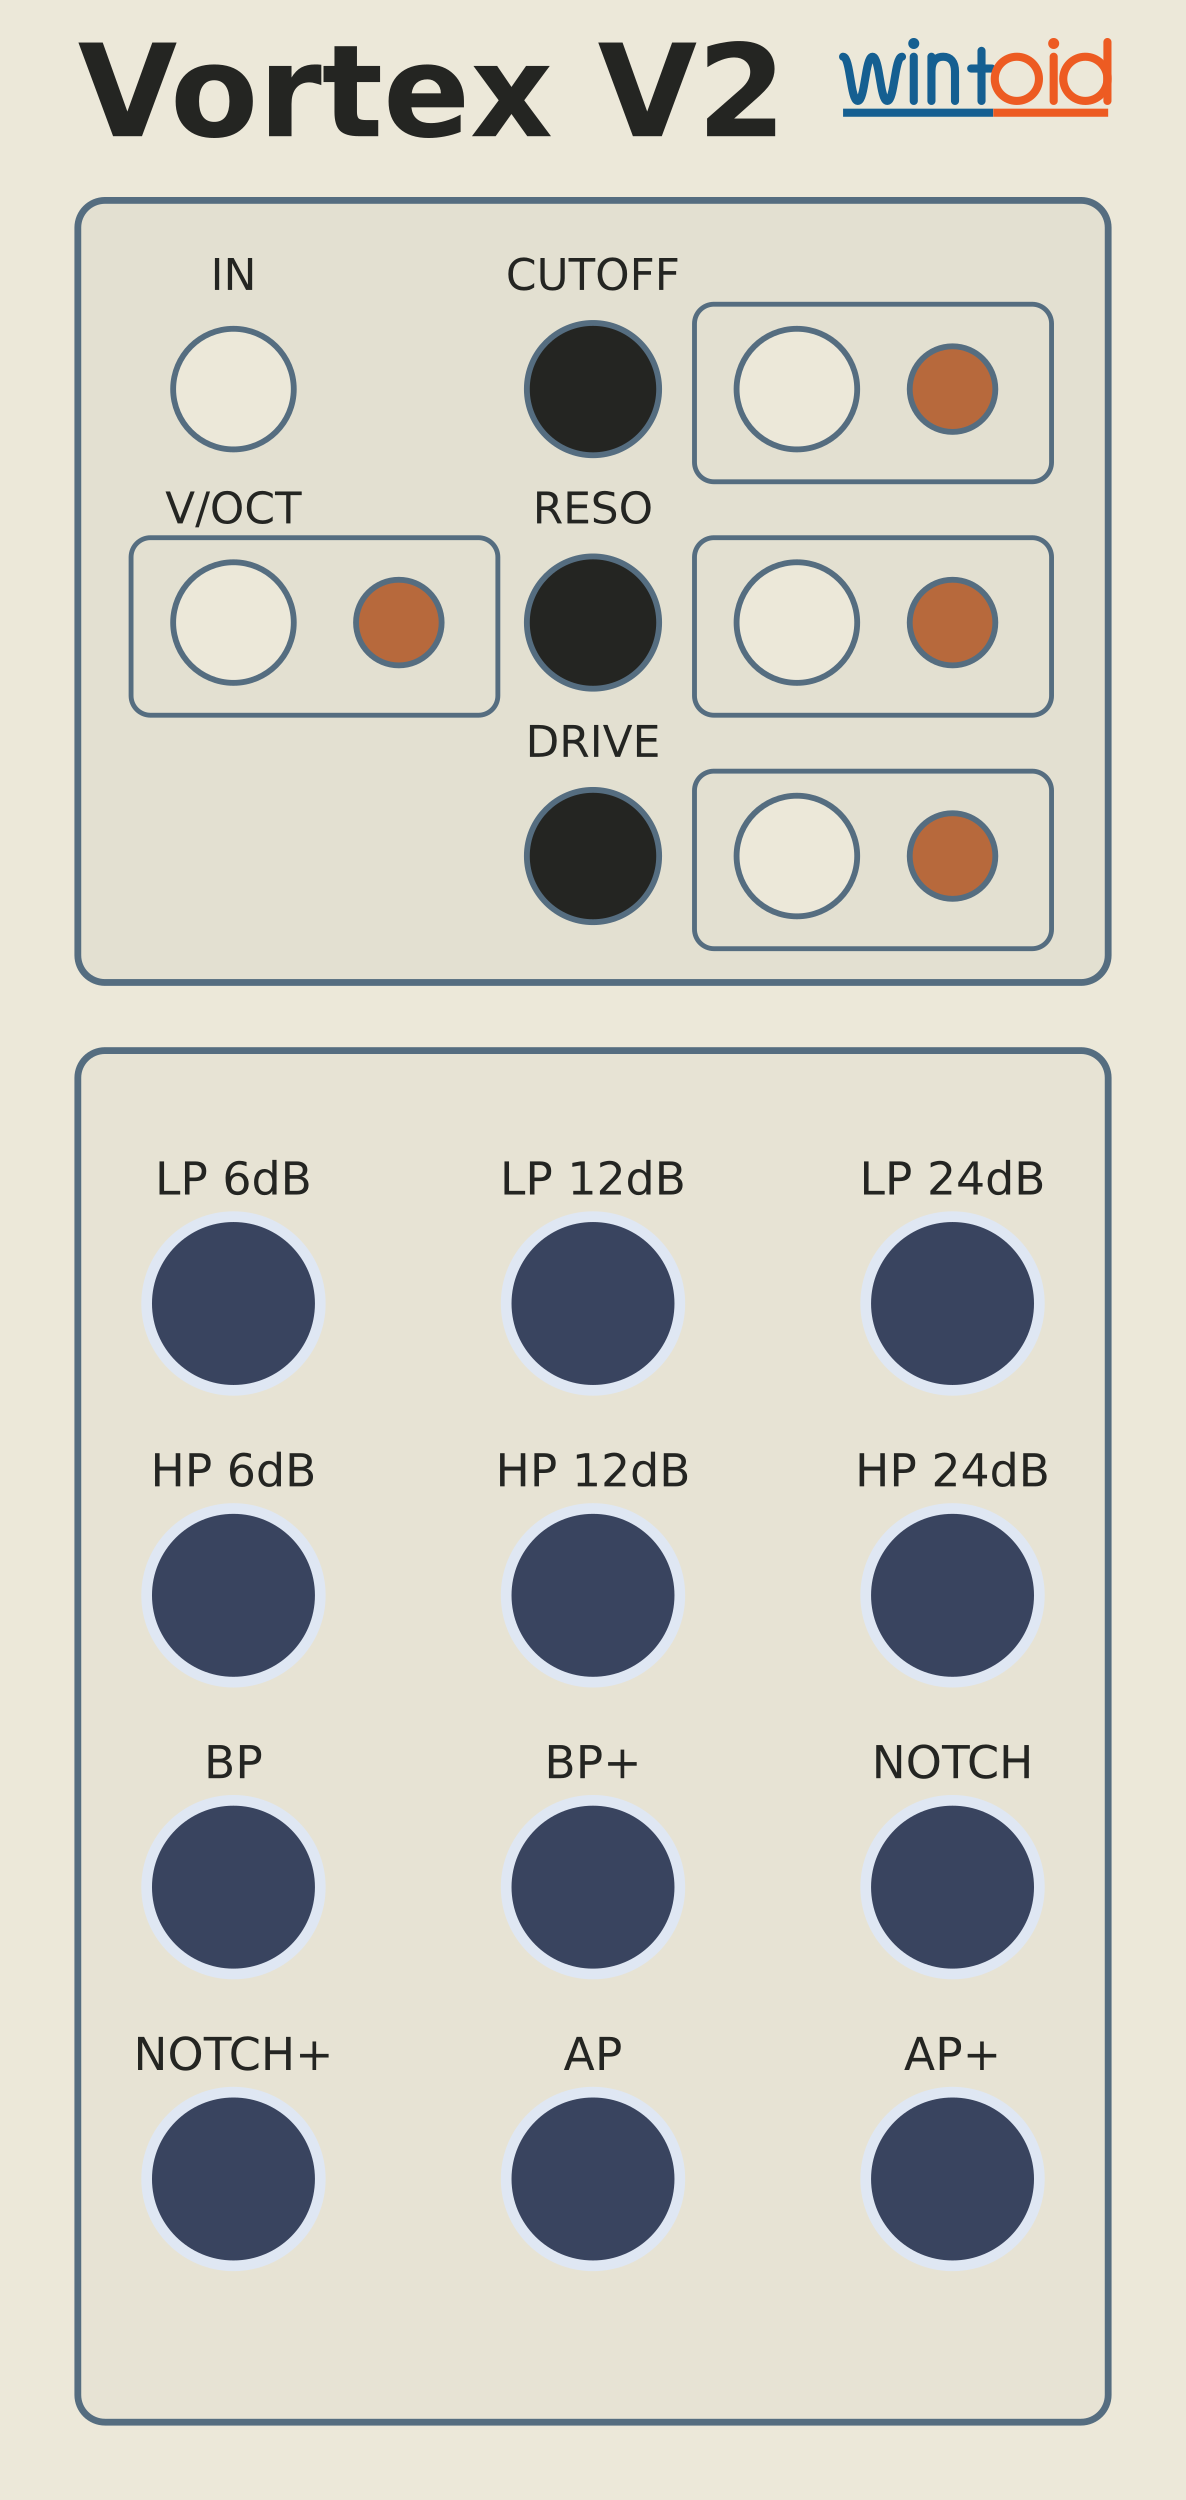
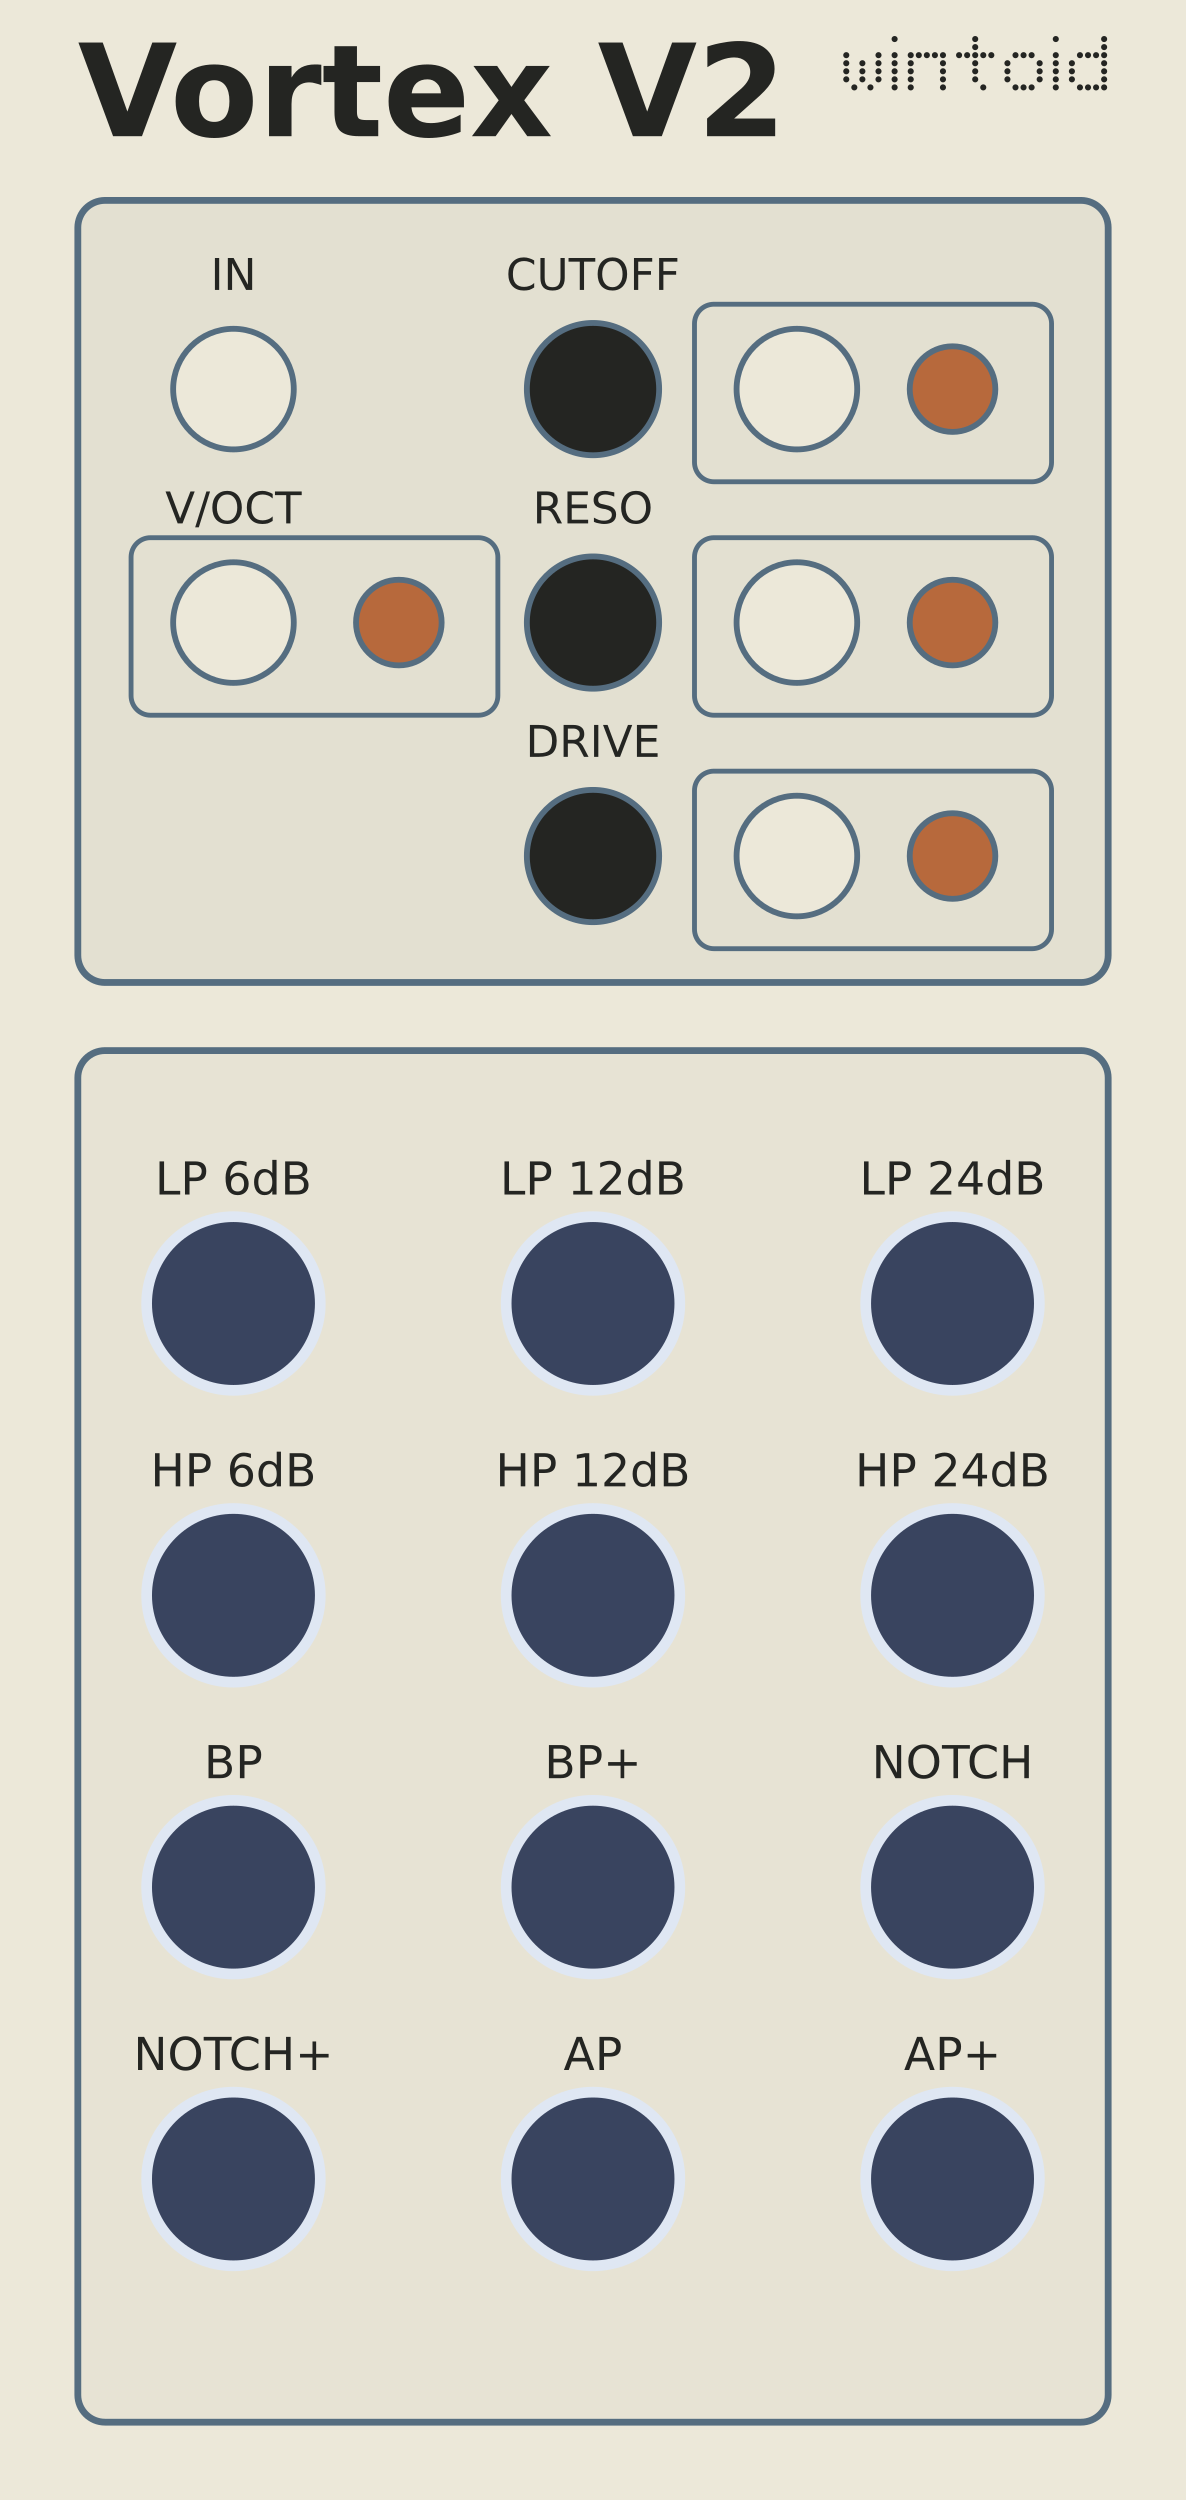
<svg xmlns="http://www.w3.org/2000/svg" width="60.96mm" height="128.5mm" viewBox="0 0 60.96 128.5">
  <rect x="0" y="0" width="60.96" height="128.5" fill="#ece8d9" stroke="#ece8d9" stroke-width="0" />
-   <g id="wintoid-logo" transform="translate(43.334 5.188) scale(0.0757)">
-     <g id="wint-glyphs" fill="none" stroke="#155f91" stroke-width="5.5" stroke-linecap="round" stroke-linejoin="round">
-       <path data-mark="w" d="M 0 -30 C 5 -30 5 0 10 0 C 15 0 15 -30 20 -30 C 25 -30 25 0 30 0 C 35 0 35 -30 40 -30" />
-       <path data-mark="i" d="M 48 0 L 48 -30" />
-       <path data-mark="n" d="M 60 0 L 60 -30 M 60 -20 C 60 -28 64 -30 68 -30 C 73 -30 76 -26.5 76 -20 L 76 0" />
-       <path data-mark="t" d="M 94 0 L 94 -34 M 87 -22 L 101 -22" />
-       <circle data-mark="wint-i-dot" cx="48" cy="-39" r="3.75" fill="#155f91" stroke="none" />
+   <g id="wintoid-logo" transform="translate(43.291 1.8) scale(0.4142)">
+     <g id="wintoid-dots" fill="#242522">
+       <circle cx="0.5" cy="2.5" r="0.38" fill="#242522" />
+       <circle cx="4.5" cy="2.5" r="0.38" fill="#242522" />
+       <circle cx="0.5" cy="3.5" r="0.38" fill="#242522" />
+       <circle cx="2.5" cy="3.5" r="0.38" fill="#242522" />
+       <circle cx="4.5" cy="3.5" r="0.38" fill="#242522" />
+       <circle cx="0.5" cy="4.5" r="0.38" fill="#242522" />
+       <circle cx="2.5" cy="4.5" r="0.38" fill="#242522" />
+       <circle cx="4.5" cy="4.5" r="0.38" fill="#242522" />
+       <circle cx="0.5" cy="5.5" r="0.38" fill="#242522" />
+       <circle cx="2.5" cy="5.5" r="0.38" fill="#242522" />
+       <circle cx="4.5" cy="5.5" r="0.38" fill="#242522" />
+       <circle cx="1.5" cy="6.5" r="0.38" fill="#242522" />
+       <circle cx="3.5" cy="6.5" r="0.38" fill="#242522" />
+       <circle cx="6.5" cy="0.5" r="0.38" fill="#242522" />
+       <circle cx="6.5" cy="2.5" r="0.38" fill="#242522" />
+       <circle cx="6.5" cy="3.5" r="0.38" fill="#242522" />
+       <circle cx="6.5" cy="4.5" r="0.38" fill="#242522" />
+       <circle cx="6.5" cy="5.5" r="0.38" fill="#242522" />
+       <circle cx="6.5" cy="6.5" r="0.38" fill="#242522" />
+       <circle cx="8.5" cy="2.5" r="0.38" fill="#242522" />
+       <circle cx="9.5" cy="2.5" r="0.38" fill="#242522" />
+       <circle cx="10.5" cy="2.5" r="0.38" fill="#242522" />
+       <circle cx="11.5" cy="2.5" r="0.38" fill="#242522" />
+       <circle cx="12.5" cy="2.5" r="0.38" fill="#242522" />
+       <circle cx="8.5" cy="3.5" r="0.38" fill="#242522" />
+       <circle cx="12.5" cy="3.5" r="0.38" fill="#242522" />
+       <circle cx="8.5" cy="4.5" r="0.38" fill="#242522" />
+       <circle cx="12.5" cy="4.5" r="0.38" fill="#242522" />
+       <circle cx="8.5" cy="5.5" r="0.38" fill="#242522" />
+       <circle cx="12.5" cy="5.5" r="0.38" fill="#242522" />
+       <circle cx="8.5" cy="6.5" r="0.38" fill="#242522" />
+       <circle cx="12.5" cy="6.5" r="0.38" fill="#242522" />
+       <circle cx="16.5" cy="0.5" r="0.38" fill="#242522" />
+       <circle cx="16.5" cy="1.5" r="0.38" fill="#242522" />
+       <circle cx="14.5" cy="2.5" r="0.38" fill="#242522" />
+       <circle cx="15.5" cy="2.5" r="0.38" fill="#242522" />
+       <circle cx="16.5" cy="2.5" r="0.38" fill="#242522" />
+       <circle cx="17.5" cy="2.5" r="0.38" fill="#242522" />
+       <circle cx="18.5" cy="2.5" r="0.38" fill="#242522" />
+       <circle cx="16.5" cy="3.5" r="0.38" fill="#242522" />
+       <circle cx="16.5" cy="4.5" r="0.38" fill="#242522" />
+       <circle cx="16.5" cy="5.5" r="0.38" fill="#242522" />
+       <circle cx="17.5" cy="6.5" r="0.38" fill="#242522" />
+       <circle cx="21.5" cy="2.5" r="0.38" fill="#242522" />
+       <circle cx="22.5" cy="2.5" r="0.38" fill="#242522" />
+       <circle cx="23.5" cy="2.5" r="0.38" fill="#242522" />
+       <circle cx="20.5" cy="3.5" r="0.38" fill="#242522" />
+       <circle cx="24.5" cy="3.5" r="0.38" fill="#242522" />
+       <circle cx="20.5" cy="4.5" r="0.38" fill="#242522" />
+       <circle cx="24.5" cy="4.5" r="0.38" fill="#242522" />
+       <circle cx="20.5" cy="5.5" r="0.38" fill="#242522" />
+       <circle cx="24.5" cy="5.5" r="0.38" fill="#242522" />
+       <circle cx="21.5" cy="6.5" r="0.38" fill="#242522" />
+       <circle cx="22.5" cy="6.5" r="0.38" fill="#242522" />
+       <circle cx="23.5" cy="6.5" r="0.38" fill="#242522" />
+       <circle cx="26.5" cy="0.5" r="0.38" fill="#242522" />
+       <circle cx="26.5" cy="2.5" r="0.38" fill="#242522" />
+       <circle cx="26.5" cy="3.5" r="0.38" fill="#242522" />
+       <circle cx="26.5" cy="4.5" r="0.38" fill="#242522" />
+       <circle cx="26.5" cy="5.5" r="0.38" fill="#242522" />
+       <circle cx="26.5" cy="6.5" r="0.38" fill="#242522" />
+       <circle cx="32.5" cy="0.5" r="0.38" fill="#242522" />
+       <circle cx="32.5" cy="1.5" r="0.38" fill="#242522" />
+       <circle cx="29.5" cy="2.5" r="0.38" fill="#242522" />
+       <circle cx="30.5" cy="2.5" r="0.38" fill="#242522" />
+       <circle cx="31.5" cy="2.5" r="0.38" fill="#242522" />
+       <circle cx="32.5" cy="2.5" r="0.38" fill="#242522" />
+       <circle cx="28.5" cy="3.5" r="0.38" fill="#242522" />
+       <circle cx="32.5" cy="3.5" r="0.38" fill="#242522" />
+       <circle cx="28.5" cy="4.5" r="0.38" fill="#242522" />
+       <circle cx="32.5" cy="4.5" r="0.38" fill="#242522" />
+       <circle cx="28.5" cy="5.5" r="0.38" fill="#242522" />
+       <circle cx="32.5" cy="5.5" r="0.38" fill="#242522" />
+       <circle cx="29.5" cy="6.5" r="0.38" fill="#242522" />
+       <circle cx="30.5" cy="6.5" r="0.38" fill="#242522" />
+       <circle cx="31.5" cy="6.5" r="0.38" fill="#242522" />
+       <circle cx="32.5" cy="6.5" r="0.38" fill="#242522" />
    </g>
-     <line id="wint-underline" x1="0" y1="8" x2="102" y2="8" stroke="#155f91" stroke-width="5.5" stroke-linecap="butt" />
-     <g id="oid-glyphs" fill="none" stroke="#ed5b22" stroke-width="5.5" stroke-linecap="round" stroke-linejoin="round">
-       <circle data-mark="oid-o" cx="118" cy="-15" r="15" fill="none" stroke="#ed5b22" />
-       <path data-mark="i" d="M 143 0 L 143 -30" />
-       <circle data-mark="oid-i-dot" cx="143" cy="-39" r="3.75" fill="#ed5b22" stroke="none" />
-       <circle data-mark="oid-d" cx="164.5" cy="-15" r="15" fill="none" stroke="#ed5b22" />
-       <path data-mark="d-stem" d="M 179.5 0 L 179.5 -40" />
-     </g>
-     <line id="oid-underline" x1="102" y1="8" x2="180" y2="8" stroke="#ed5b22" stroke-width="5.5" stroke-linecap="butt" />
  </g>
  <text x="4" y="7" text-anchor="start" font-family="DejaVu Sans" font-size="6.6" font-weight="700" fill="#242522">Vortex V2</text>
  <rect id="controls-section" x="4" y="10.3" width="52.96" height="40.2" fill="#e3e0d1" stroke="#556d80" stroke-width="0.35" rx="1.4" />
  <rect id="outputs-section" x="4" y="54" width="52.96" height="70.5" fill="#e7e3d4" stroke="#556d80" stroke-width="0.35" rx="1.4" />
  <rect id="cutoff-cv-group" x="35.697" y="15.637" width="18.353" height="9.126" fill="none" stroke="#556d80" stroke-width="0.25" rx="1" />
  <rect id="resonance-cv-group" x="35.697" y="27.637" width="18.353" height="9.126" fill="none" stroke="#556d80" stroke-width="0.25" rx="1" />
  <rect id="drive-cv-group" x="35.697" y="39.637" width="18.353" height="9.126" fill="none" stroke="#556d80" stroke-width="0.25" rx="1" />
  <rect id="voct-group" x="6.737" y="27.637" width="18.853" height="9.126" fill="none" stroke="#556d80" stroke-width="0.25" rx="1" />
  <text x="30.48" y="14.9" text-anchor="middle" font-family="DejaVu Sans" font-size="2.25" font-weight="400" fill="#242522">CUTOFF</text>
  <circle cx="30.48" cy="20" r="3.4" fill="#242522" stroke="#556d80" stroke-width="0.3" />
  <circle cx="40.96" cy="20" r="3.1" fill="#ece8d9" stroke="#556d80" stroke-width="0.3" />
  <circle cx="48.96" cy="20" r="2.2" fill="#b7693c" stroke="#556d80" stroke-width="0.3" />
  <text x="30.48" y="26.9" text-anchor="middle" font-family="DejaVu Sans" font-size="2.25" font-weight="400" fill="#242522">RESO</text>
  <circle cx="30.48" cy="32" r="3.4" fill="#242522" stroke="#556d80" stroke-width="0.3" />
  <circle cx="40.96" cy="32" r="3.1" fill="#ece8d9" stroke="#556d80" stroke-width="0.3" />
  <circle cx="48.96" cy="32" r="2.2" fill="#b7693c" stroke="#556d80" stroke-width="0.3" />
  <text x="30.48" y="38.9" text-anchor="middle" font-family="DejaVu Sans" font-size="2.25" font-weight="400" fill="#242522">DRIVE</text>
  <circle cx="30.48" cy="44" r="3.4" fill="#242522" stroke="#556d80" stroke-width="0.3" />
  <circle cx="40.96" cy="44" r="3.1" fill="#ece8d9" stroke="#556d80" stroke-width="0.3" />
  <circle cx="48.96" cy="44" r="2.2" fill="#b7693c" stroke="#556d80" stroke-width="0.3" />
  <text x="12" y="14.9" text-anchor="middle" font-family="DejaVu Sans" font-size="2.25" font-weight="400" fill="#242522">IN</text>
  <circle cx="12" cy="20" r="3.1" fill="#ece8d9" stroke="#556d80" stroke-width="0.3" />
  <text x="12" y="26.9" text-anchor="middle" font-family="DejaVu Sans" font-size="2.25" font-weight="400" fill="#242522">V/OCT</text>
  <circle cx="12" cy="32" r="3.1" fill="#ece8d9" stroke="#556d80" stroke-width="0.3" />
  <circle cx="20.5" cy="32" r="2.2" fill="#b7693c" stroke="#556d80" stroke-width="0.3" />
  <text x="12" y="61.4" text-anchor="middle" font-family="DejaVu Sans" font-size="2.35" font-weight="400" fill="#242522">LP 6dB</text>
  <circle cx="12" cy="67" r="4.463" fill="#39445f" stroke="#dfe7f3" stroke-width="0.55" />
  <text x="30.48" y="61.4" text-anchor="middle" font-family="DejaVu Sans" font-size="2.35" font-weight="400" fill="#242522">LP 12dB</text>
  <circle cx="30.48" cy="67" r="4.463" fill="#39445f" stroke="#dfe7f3" stroke-width="0.55" />
  <text x="48.96" y="61.4" text-anchor="middle" font-family="DejaVu Sans" font-size="2.35" font-weight="400" fill="#242522">LP 24dB</text>
  <circle cx="48.96" cy="67" r="4.463" fill="#39445f" stroke="#dfe7f3" stroke-width="0.55" />
  <text x="12" y="76.4" text-anchor="middle" font-family="DejaVu Sans" font-size="2.35" font-weight="400" fill="#242522">HP 6dB</text>
  <circle cx="12" cy="82" r="4.463" fill="#39445f" stroke="#dfe7f3" stroke-width="0.55" />
  <text x="30.48" y="76.4" text-anchor="middle" font-family="DejaVu Sans" font-size="2.35" font-weight="400" fill="#242522">HP 12dB</text>
  <circle cx="30.48" cy="82" r="4.463" fill="#39445f" stroke="#dfe7f3" stroke-width="0.55" />
  <text x="48.96" y="76.4" text-anchor="middle" font-family="DejaVu Sans" font-size="2.35" font-weight="400" fill="#242522">HP 24dB</text>
  <circle cx="48.96" cy="82" r="4.463" fill="#39445f" stroke="#dfe7f3" stroke-width="0.55" />
  <text x="12" y="91.4" text-anchor="middle" font-family="DejaVu Sans" font-size="2.35" font-weight="400" fill="#242522">BP</text>
  <circle cx="12" cy="97" r="4.463" fill="#39445f" stroke="#dfe7f3" stroke-width="0.55" />
  <text x="30.48" y="91.4" text-anchor="middle" font-family="DejaVu Sans" font-size="2.35" font-weight="400" fill="#242522">BP+</text>
  <circle cx="30.48" cy="97" r="4.463" fill="#39445f" stroke="#dfe7f3" stroke-width="0.55" />
  <text x="48.96" y="91.4" text-anchor="middle" font-family="DejaVu Sans" font-size="2.35" font-weight="400" fill="#242522">NOTCH</text>
  <circle cx="48.96" cy="97" r="4.463" fill="#39445f" stroke="#dfe7f3" stroke-width="0.55" />
  <text x="12" y="106.4" text-anchor="middle" font-family="DejaVu Sans" font-size="2.35" font-weight="400" fill="#242522">NOTCH+</text>
  <circle cx="12" cy="112" r="4.463" fill="#39445f" stroke="#dfe7f3" stroke-width="0.55" />
  <text x="30.48" y="106.4" text-anchor="middle" font-family="DejaVu Sans" font-size="2.35" font-weight="400" fill="#242522">AP</text>
  <circle cx="30.48" cy="112" r="4.463" fill="#39445f" stroke="#dfe7f3" stroke-width="0.55" />
  <text x="48.96" y="106.4" text-anchor="middle" font-family="DejaVu Sans" font-size="2.35" font-weight="400" fill="#242522">AP+</text>
  <circle cx="48.96" cy="112" r="4.463" fill="#39445f" stroke="#dfe7f3" stroke-width="0.55" />
</svg>
